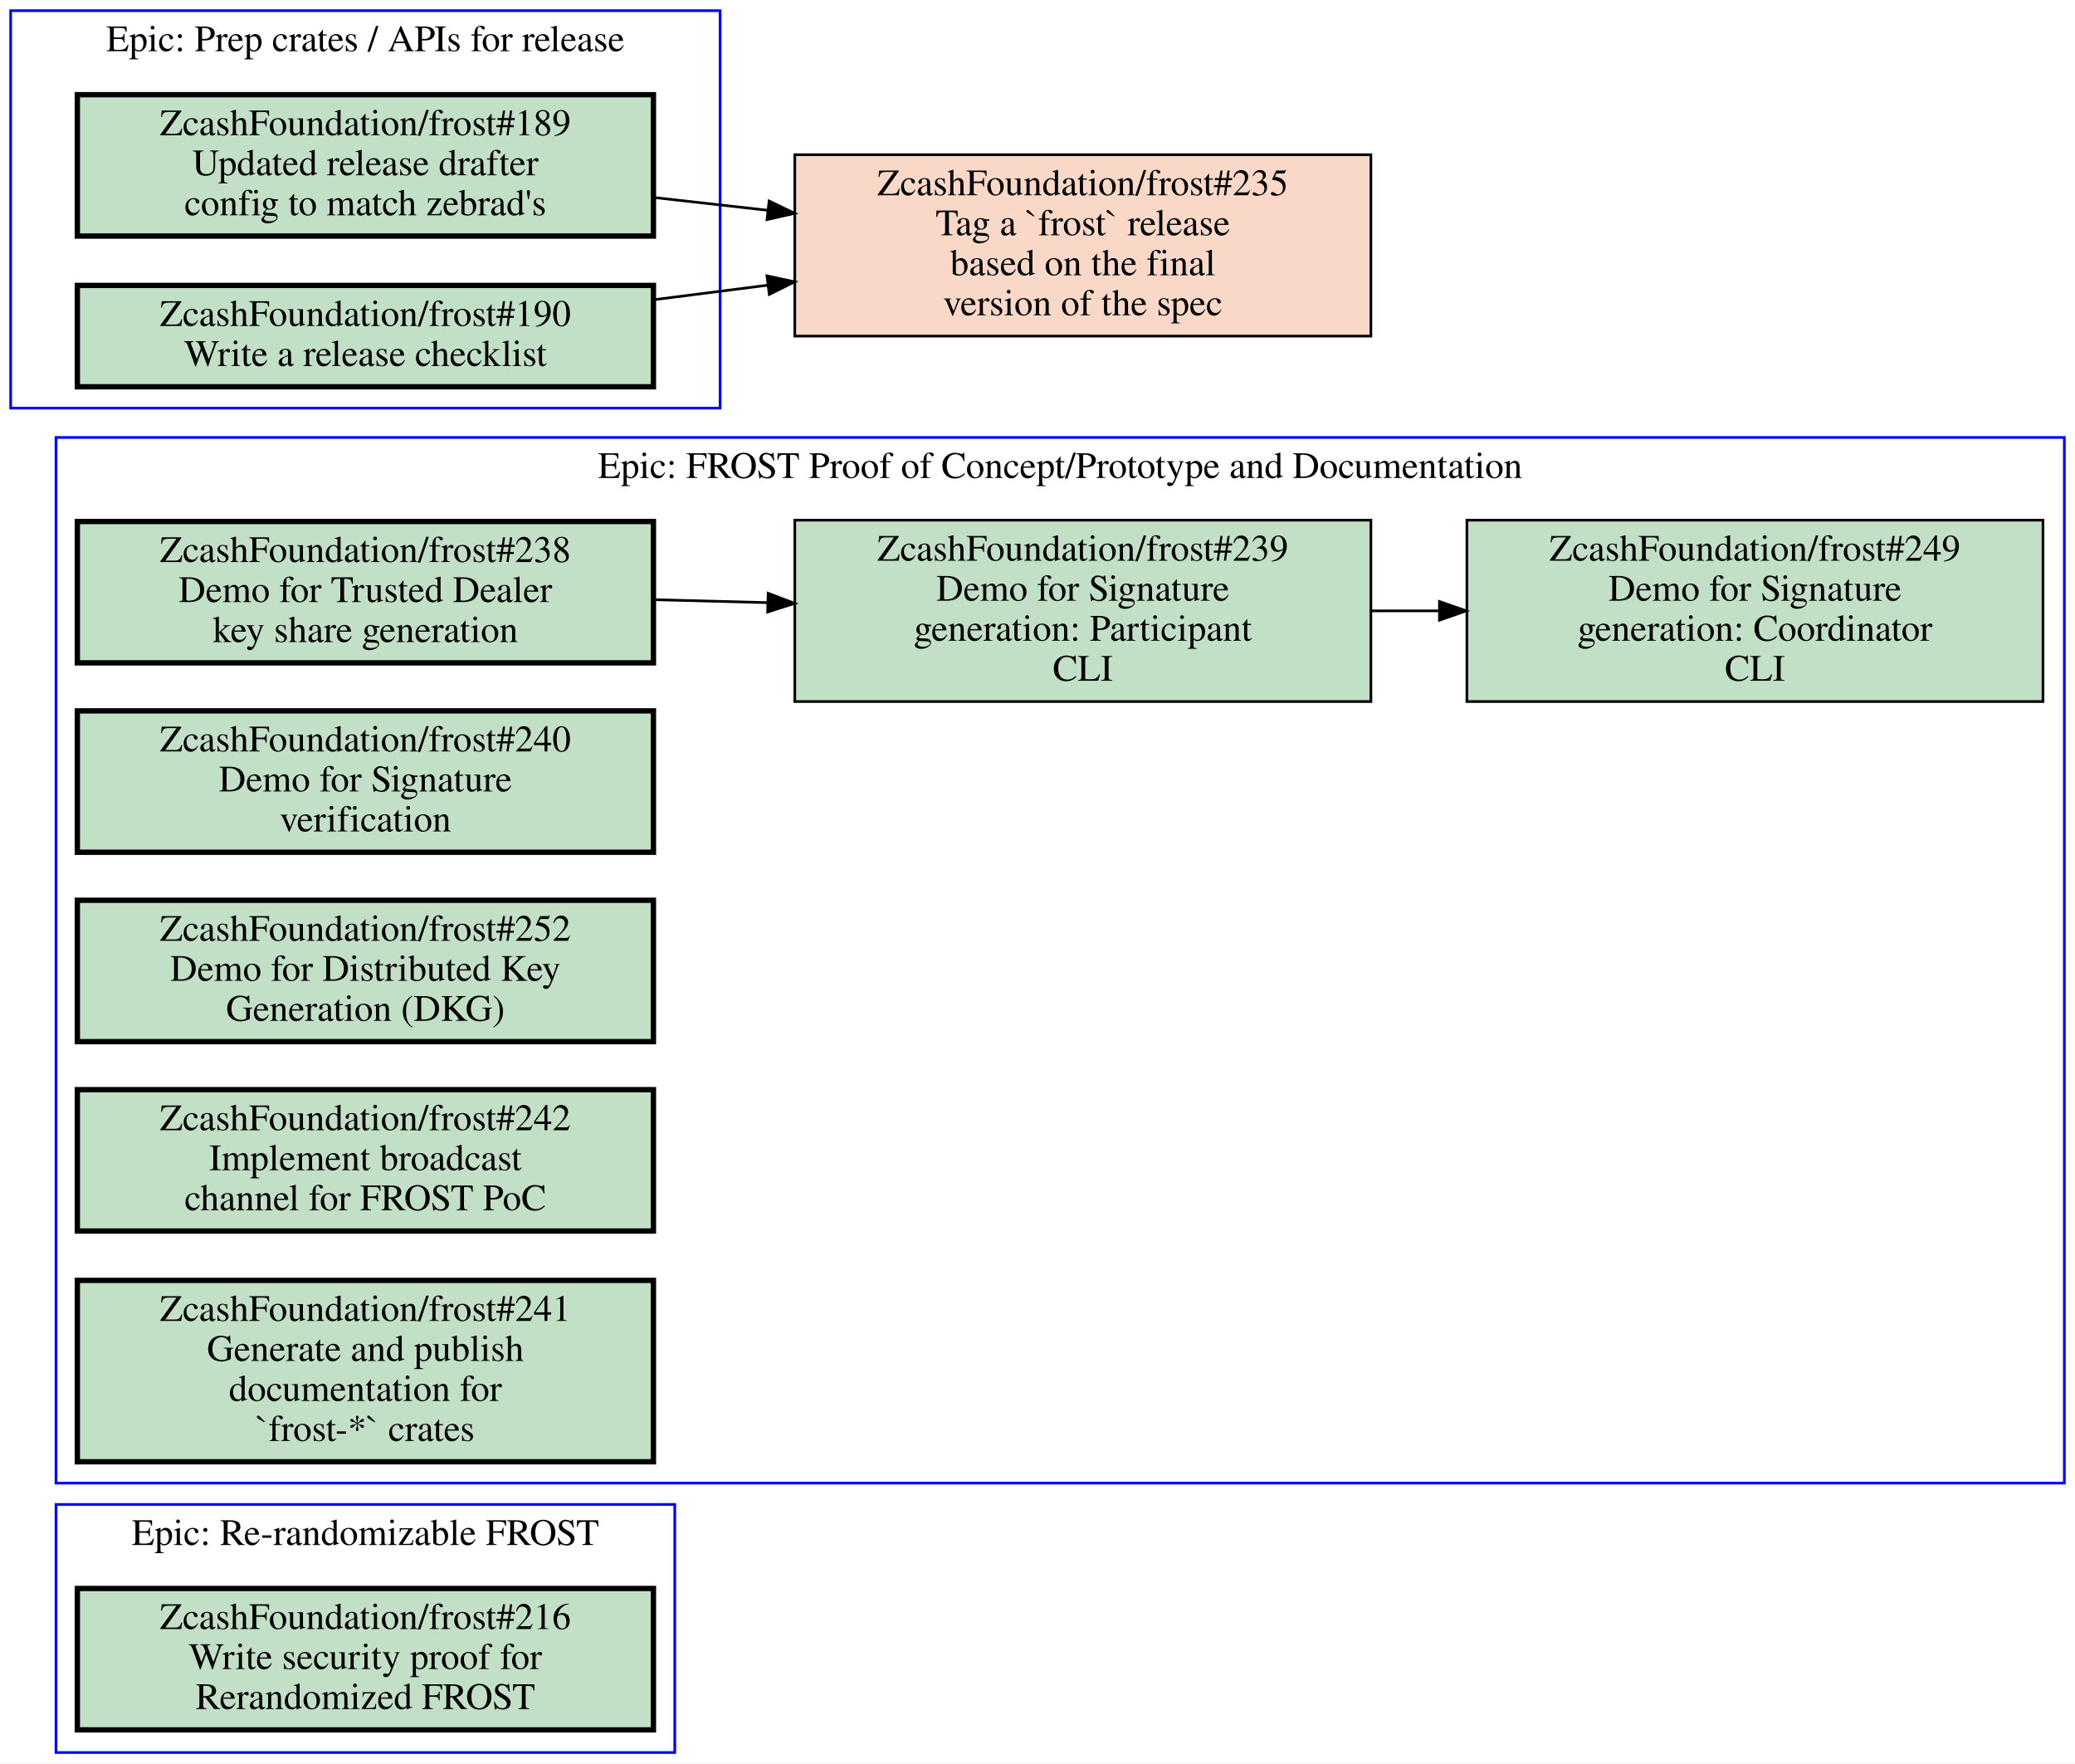
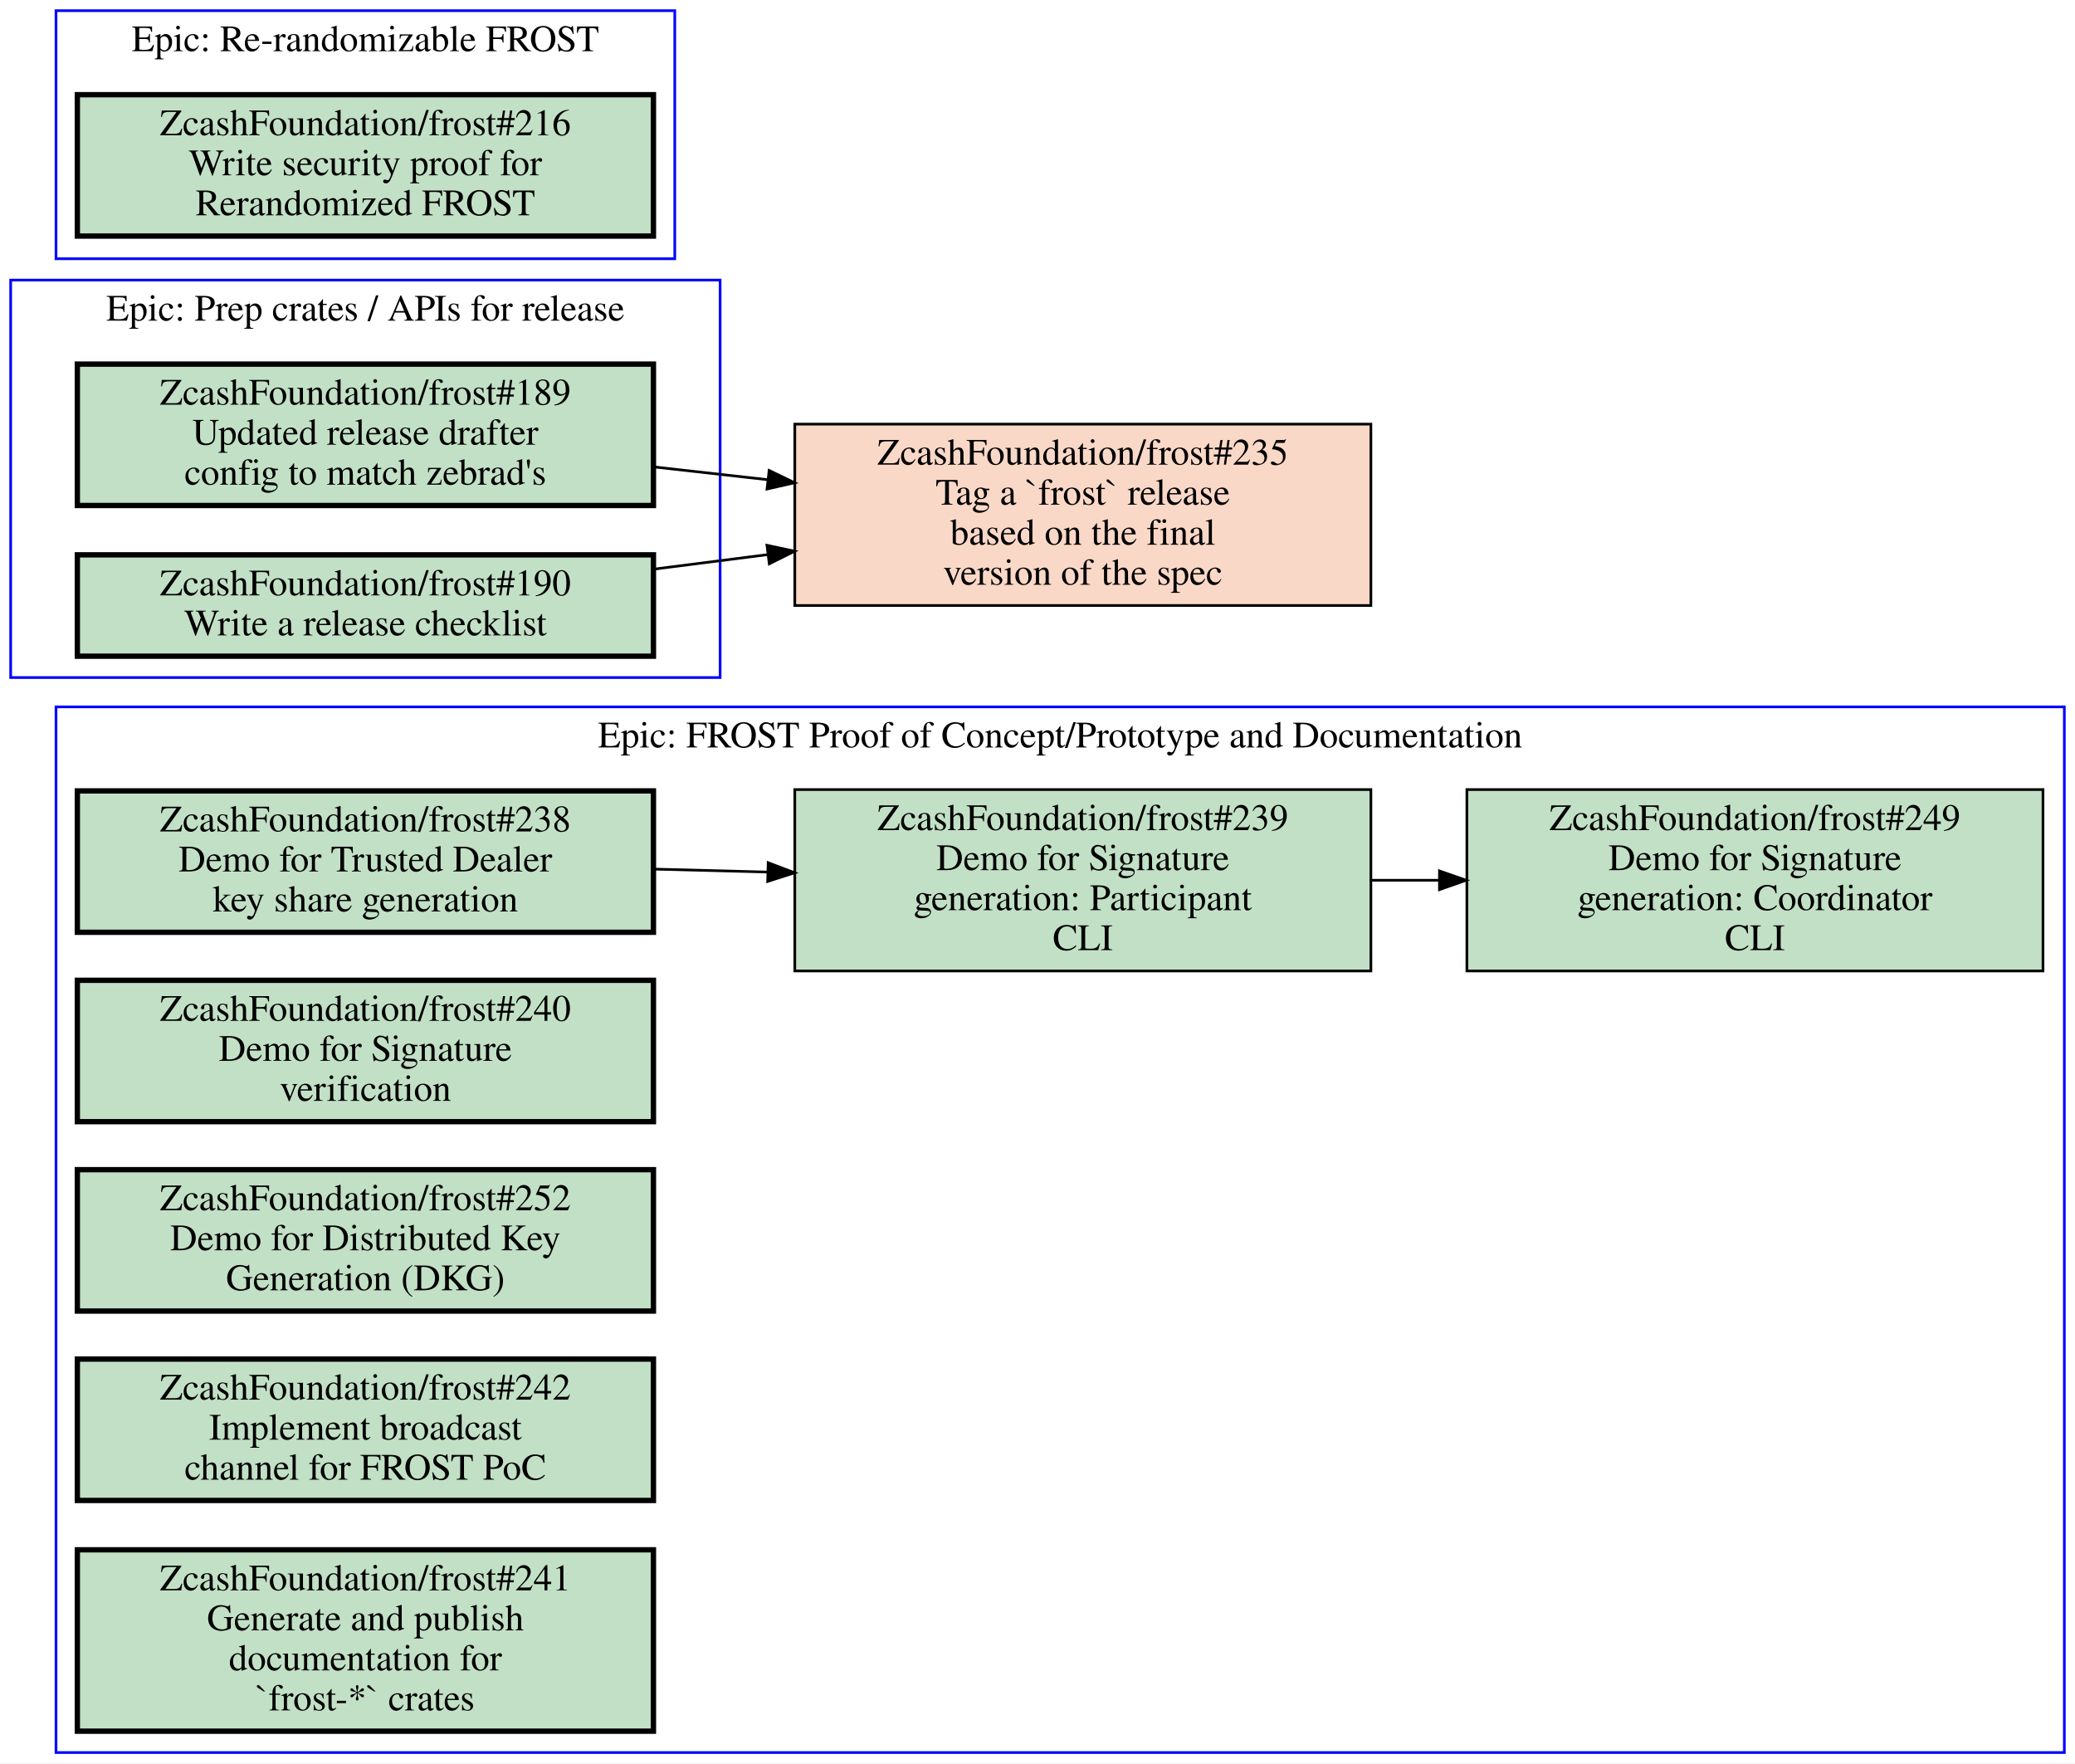
<svg xmlns="http://www.w3.org/2000/svg" xmlns:xlink="http://www.w3.org/1999/xlink" width="778pt" height="661pt" viewBox="0.00 0.00 778.00 661.00">
  <g id="graph0" class="graph" transform="scale(1 1) rotate(0) translate(4 657)">
    <polygon fill="white" stroke="transparent" points="-4,4 -4,-657 774,-657 774,4 -4,4" />
    <g id="clust1" class="cluster">
-       <polygon fill="none" stroke="blue" points="17,0 17,-93 249,-93 249,0 17,0" />
-       <text text-anchor="middle" x="133" y="-77.8" font-family="Times,serif" font-size="14.00">Epic: Re-randomizable FROST</text>
+       <polygon fill="none" stroke="blue" points="17,-560 17,-653 249,-653 249,-560 17,-560" />
+       <text text-anchor="middle" x="133" y="-637.8" font-family="Times,serif" font-size="14.00">Epic: Re-randomizable FROST</text>
    </g>
    <g id="clust2" class="cluster">
-       <polygon fill="none" stroke="blue" points="0,-504 0,-653 266,-653 266,-504 0,-504" />
-       <text text-anchor="middle" x="133" y="-637.8" font-family="Times,serif" font-size="14.00">Epic: Prep crates / APIs for release</text>
+       <polygon fill="none" stroke="blue" points="0,-403 0,-552 266,-552 266,-403 0,-403" />
+       <text text-anchor="middle" x="133" y="-536.8" font-family="Times,serif" font-size="14.00">Epic: Prep crates / APIs for release</text>
    </g>
    <g id="clust3" class="cluster">
-       <polygon fill="none" stroke="blue" points="17,-101 17,-493 770,-493 770,-101 17,-101" />
-       <text text-anchor="middle" x="393.5" y="-477.8" font-family="Times,serif" font-size="14.00">Epic: FROST Proof of Concept/Prototype and Documentation</text>
+       <polygon fill="none" stroke="blue" points="17,0 17,-392 770,-392 770,0 17,0" />
+       <text text-anchor="middle" x="393.5" y="-376.8" font-family="Times,serif" font-size="14.00">Epic: FROST Proof of Concept/Prototype and Documentation</text>
    </g>
    <g id="node1" class="node open">
      <g id="a_node1">
        <a xlink:href="https://github.com/ZcashFoundation/frost/issues/216" xlink:title="ZcashFoundation/frost#216&#10;Write security proof for&#10;Rerandomized FROST" target="_blank">
-           <polygon fill="#c2e0c6" stroke="black" stroke-width="2" points="241,-61.5 25,-61.5 25,-8.5 241,-8.5 241,-61.5" />
-           <text text-anchor="middle" x="133" y="-46.3" font-family="Times,serif" font-size="14.00">ZcashFoundation/frost#216</text>
-           <text text-anchor="middle" x="133" y="-31.3" font-family="Times,serif" font-size="14.00">Write security proof for</text>
-           <text text-anchor="middle" x="133" y="-16.3" font-family="Times,serif" font-size="14.00">Rerandomized FROST</text>
+           <polygon fill="#c2e0c6" stroke="black" stroke-width="2" points="241,-621.5 25,-621.5 25,-568.5 241,-568.5 241,-621.5" />
+           <text text-anchor="middle" x="133" y="-606.3" font-family="Times,serif" font-size="14.00">ZcashFoundation/frost#216</text>
+           <text text-anchor="middle" x="133" y="-591.3" font-family="Times,serif" font-size="14.00">Write security proof for</text>
+           <text text-anchor="middle" x="133" y="-576.3" font-family="Times,serif" font-size="14.00">Rerandomized FROST</text>
        </a>
      </g>
    </g>
    <g id="node2" class="node open">
      <g id="a_node2">
        <a xlink:href="https://github.com/ZcashFoundation/frost/issues/189" xlink:title="ZcashFoundation/frost#189&#10;Updated release drafter&#10;config to match zebrad's" target="_blank">
-           <polygon fill="#c2e0c6" stroke="black" stroke-width="2" points="241,-621.5 25,-621.5 25,-568.5 241,-568.5 241,-621.5" />
-           <text text-anchor="middle" x="133" y="-606.3" font-family="Times,serif" font-size="14.00">ZcashFoundation/frost#189</text>
-           <text text-anchor="middle" x="133" y="-591.3" font-family="Times,serif" font-size="14.00">Updated release drafter</text>
-           <text text-anchor="middle" x="133" y="-576.3" font-family="Times,serif" font-size="14.00">config to match zebrad's</text>
+           <polygon fill="#c2e0c6" stroke="black" stroke-width="2" points="241,-520.5 25,-520.5 25,-467.5 241,-467.5 241,-520.5" />
+           <text text-anchor="middle" x="133" y="-505.3" font-family="Times,serif" font-size="14.00">ZcashFoundation/frost#189</text>
+           <text text-anchor="middle" x="133" y="-490.3" font-family="Times,serif" font-size="14.00">Updated release drafter</text>
+           <text text-anchor="middle" x="133" y="-475.3" font-family="Times,serif" font-size="14.00">config to match zebrad's</text>
        </a>
      </g>
    </g>
    <g id="node11" class="node closed">
      <g id="a_node11">
        <a xlink:href="https://github.com/ZcashFoundation/frost/issues/235" xlink:title="ZcashFoundation/frost#235&#10;Tag a `frost` release&#10;based on the final&#10;version of the spec" target="_blank">
-           <polygon fill="#fad8c7" stroke="black" points="510,-599 294,-599 294,-531 510,-531 510,-599" />
-           <text text-anchor="middle" x="402" y="-583.8" font-family="Times,serif" font-size="14.00">ZcashFoundation/frost#235</text>
-           <text text-anchor="middle" x="402" y="-568.8" font-family="Times,serif" font-size="14.00">Tag a `frost` release</text>
-           <text text-anchor="middle" x="402" y="-553.8" font-family="Times,serif" font-size="14.00">based on the final</text>
-           <text text-anchor="middle" x="402" y="-538.8" font-family="Times,serif" font-size="14.00">version of the spec</text>
+           <polygon fill="#fad8c7" stroke="black" points="510,-498 294,-498 294,-430 510,-430 510,-498" />
+           <text text-anchor="middle" x="402" y="-482.8" font-family="Times,serif" font-size="14.00">ZcashFoundation/frost#235</text>
+           <text text-anchor="middle" x="402" y="-467.8" font-family="Times,serif" font-size="14.00">Tag a `frost` release</text>
+           <text text-anchor="middle" x="402" y="-452.8" font-family="Times,serif" font-size="14.00">based on the final</text>
+           <text text-anchor="middle" x="402" y="-437.8" font-family="Times,serif" font-size="14.00">version of the spec</text>
        </a>
      </g>
    </g>
    <g id="edge3" class="edge">
-       <path fill="none" stroke="black" d="M241.06,-582.97C255.07,-581.4 269.48,-579.78 283.65,-578.19" />
-       <polygon fill="black" stroke="black" points="284.38,-581.63 293.92,-577.03 283.59,-574.67 284.38,-581.63" />
+       <path fill="none" stroke="black" d="M241.06,-481.97C255.07,-480.4 269.48,-478.78 283.65,-477.19" />
+       <polygon fill="black" stroke="black" points="284.38,-480.63 293.92,-476.03 283.59,-473.67 284.38,-480.63" />
    </g>
    <g id="node3" class="node open">
      <g id="a_node3">
        <a xlink:href="https://github.com/ZcashFoundation/frost/issues/190" xlink:title="ZcashFoundation/frost#190&#10;Write a release checklist" target="_blank">
-           <polygon fill="#c2e0c6" stroke="black" stroke-width="2" points="241,-550 25,-550 25,-512 241,-512 241,-550" />
-           <text text-anchor="middle" x="133" y="-534.8" font-family="Times,serif" font-size="14.00">ZcashFoundation/frost#190</text>
-           <text text-anchor="middle" x="133" y="-519.8" font-family="Times,serif" font-size="14.00">Write a release checklist</text>
+           <polygon fill="#c2e0c6" stroke="black" stroke-width="2" points="241,-449 25,-449 25,-411 241,-411 241,-449" />
+           <text text-anchor="middle" x="133" y="-433.8" font-family="Times,serif" font-size="14.00">ZcashFoundation/frost#190</text>
+           <text text-anchor="middle" x="133" y="-418.8" font-family="Times,serif" font-size="14.00">Write a release checklist</text>
        </a>
      </g>
    </g>
    <g id="edge4" class="edge">
-       <path fill="none" stroke="black" d="M241.06,-544.63C255.07,-546.42 269.48,-548.25 283.65,-550.06" />
-       <polygon fill="black" stroke="black" points="283.56,-553.58 293.92,-551.36 284.44,-546.63 283.56,-553.58" />
+       <path fill="none" stroke="black" d="M241.06,-443.63C255.07,-445.42 269.48,-447.25 283.65,-449.06" />
+       <polygon fill="black" stroke="black" points="283.56,-452.58 293.92,-450.36 284.44,-445.63 283.56,-452.58" />
    </g>
    <g id="node4" class="node open">
      <g id="a_node4">
        <a xlink:href="https://github.com/ZcashFoundation/frost/issues/238" xlink:title="ZcashFoundation/frost#238&#10;Demo for Trusted Dealer&#10;key share generation" target="_blank">
-           <polygon fill="#c2e0c6" stroke="black" stroke-width="2" points="241,-461.5 25,-461.5 25,-408.5 241,-408.5 241,-461.5" />
-           <text text-anchor="middle" x="133" y="-446.3" font-family="Times,serif" font-size="14.00">ZcashFoundation/frost#238</text>
-           <text text-anchor="middle" x="133" y="-431.3" font-family="Times,serif" font-size="14.00">Demo for Trusted Dealer</text>
-           <text text-anchor="middle" x="133" y="-416.3" font-family="Times,serif" font-size="14.00">key share generation</text>
+           <polygon fill="#c2e0c6" stroke="black" stroke-width="2" points="241,-360.5 25,-360.5 25,-307.5 241,-307.5 241,-360.5" />
+           <text text-anchor="middle" x="133" y="-345.3" font-family="Times,serif" font-size="14.00">ZcashFoundation/frost#238</text>
+           <text text-anchor="middle" x="133" y="-330.3" font-family="Times,serif" font-size="14.00">Demo for Trusted Dealer</text>
+           <text text-anchor="middle" x="133" y="-315.3" font-family="Times,serif" font-size="14.00">key share generation</text>
        </a>
      </g>
    </g>
    <g id="node5" class="node open">
      <g id="a_node5">
        <a xlink:href="https://github.com/ZcashFoundation/frost/issues/239" xlink:title="ZcashFoundation/frost#239&#10;Demo for Signature&#10;generation: Participant&#10;CLI" target="_blank">
-           <polygon fill="#c2e0c6" stroke="black" points="510,-462 294,-462 294,-394 510,-394 510,-462" />
-           <text text-anchor="middle" x="402" y="-446.8" font-family="Times,serif" font-size="14.00">ZcashFoundation/frost#239</text>
-           <text text-anchor="middle" x="402" y="-431.8" font-family="Times,serif" font-size="14.00">Demo for Signature</text>
-           <text text-anchor="middle" x="402" y="-416.8" font-family="Times,serif" font-size="14.00">generation: Participant</text>
-           <text text-anchor="middle" x="402" y="-401.8" font-family="Times,serif" font-size="14.00">CLI</text>
+           <polygon fill="#c2e0c6" stroke="black" points="510,-361 294,-361 294,-293 510,-293 510,-361" />
+           <text text-anchor="middle" x="402" y="-345.8" font-family="Times,serif" font-size="14.00">ZcashFoundation/frost#239</text>
+           <text text-anchor="middle" x="402" y="-330.8" font-family="Times,serif" font-size="14.00">Demo for Signature</text>
+           <text text-anchor="middle" x="402" y="-315.8" font-family="Times,serif" font-size="14.00">generation: Participant</text>
+           <text text-anchor="middle" x="402" y="-300.8" font-family="Times,serif" font-size="14.00">CLI</text>
        </a>
      </g>
    </g>
    <g id="edge1" class="edge">
-       <path fill="none" stroke="black" d="M241.06,-432.19C255.07,-431.83 269.48,-431.45 283.65,-431.08" />
-       <polygon fill="black" stroke="black" points="284.02,-434.57 293.92,-430.81 283.83,-427.57 284.02,-434.57" />
+       <path fill="none" stroke="black" d="M241.06,-331.19C255.07,-330.83 269.48,-330.45 283.65,-330.08" />
+       <polygon fill="black" stroke="black" points="284.02,-333.57 293.92,-329.81 283.83,-326.57 284.02,-333.57" />
    </g>
    <g id="node6" class="node open">
      <g id="a_node6">
        <a xlink:href="https://github.com/ZcashFoundation/frost/issues/249" xlink:title="ZcashFoundation/frost#249&#10;Demo for Signature&#10;generation: Coordinator&#10;CLI" target="_blank">
-           <polygon fill="#c2e0c6" stroke="black" points="762,-462 546,-462 546,-394 762,-394 762,-462" />
-           <text text-anchor="middle" x="654" y="-446.8" font-family="Times,serif" font-size="14.00">ZcashFoundation/frost#249</text>
-           <text text-anchor="middle" x="654" y="-431.8" font-family="Times,serif" font-size="14.00">Demo for Signature</text>
-           <text text-anchor="middle" x="654" y="-416.8" font-family="Times,serif" font-size="14.00">generation: Coordinator</text>
-           <text text-anchor="middle" x="654" y="-401.8" font-family="Times,serif" font-size="14.00">CLI</text>
+           <polygon fill="#c2e0c6" stroke="black" points="762,-361 546,-361 546,-293 762,-293 762,-361" />
+           <text text-anchor="middle" x="654" y="-345.8" font-family="Times,serif" font-size="14.00">ZcashFoundation/frost#249</text>
+           <text text-anchor="middle" x="654" y="-330.8" font-family="Times,serif" font-size="14.00">Demo for Signature</text>
+           <text text-anchor="middle" x="654" y="-315.8" font-family="Times,serif" font-size="14.00">generation: Coordinator</text>
+           <text text-anchor="middle" x="654" y="-300.8" font-family="Times,serif" font-size="14.00">CLI</text>
        </a>
      </g>
    </g>
    <g id="edge2" class="edge">
-       <path fill="none" stroke="black" d="M510.11,-428C518.5,-428 526.99,-428 535.44,-428" />
-       <polygon fill="black" stroke="black" points="535.71,-431.5 545.71,-428 535.71,-424.5 535.71,-431.5" />
+       <path fill="none" stroke="black" d="M510.11,-327C518.5,-327 526.99,-327 535.44,-327" />
+       <polygon fill="black" stroke="black" points="535.71,-330.5 545.71,-327 535.71,-323.5 535.71,-330.5" />
    </g>
    <g id="node7" class="node open">
      <g id="a_node7">
        <a xlink:href="https://github.com/ZcashFoundation/frost/issues/240" xlink:title="ZcashFoundation/frost#240&#10;Demo for Signature&#10;verification" target="_blank">
-           <polygon fill="#c2e0c6" stroke="black" stroke-width="2" points="241,-390.5 25,-390.5 25,-337.5 241,-337.5 241,-390.5" />
-           <text text-anchor="middle" x="133" y="-375.3" font-family="Times,serif" font-size="14.00">ZcashFoundation/frost#240</text>
-           <text text-anchor="middle" x="133" y="-360.3" font-family="Times,serif" font-size="14.00">Demo for Signature</text>
-           <text text-anchor="middle" x="133" y="-345.3" font-family="Times,serif" font-size="14.00">verification</text>
+           <polygon fill="#c2e0c6" stroke="black" stroke-width="2" points="241,-289.5 25,-289.5 25,-236.5 241,-236.5 241,-289.5" />
+           <text text-anchor="middle" x="133" y="-274.3" font-family="Times,serif" font-size="14.00">ZcashFoundation/frost#240</text>
+           <text text-anchor="middle" x="133" y="-259.3" font-family="Times,serif" font-size="14.00">Demo for Signature</text>
+           <text text-anchor="middle" x="133" y="-244.3" font-family="Times,serif" font-size="14.00">verification</text>
        </a>
      </g>
    </g>
    <g id="node8" class="node open">
      <g id="a_node8">
        <a xlink:href="https://github.com/ZcashFoundation/frost/issues/252" xlink:title="ZcashFoundation/frost#252&#10;Demo for Distributed Key&#10;Generation (DKG)" target="_blank">
-           <polygon fill="#c2e0c6" stroke="black" stroke-width="2" points="241,-319.5 25,-319.5 25,-266.5 241,-266.5 241,-319.5" />
-           <text text-anchor="middle" x="133" y="-304.3" font-family="Times,serif" font-size="14.00">ZcashFoundation/frost#252</text>
-           <text text-anchor="middle" x="133" y="-289.3" font-family="Times,serif" font-size="14.00">Demo for Distributed Key</text>
-           <text text-anchor="middle" x="133" y="-274.3" font-family="Times,serif" font-size="14.00">Generation (DKG)</text>
+           <polygon fill="#c2e0c6" stroke="black" stroke-width="2" points="241,-218.5 25,-218.5 25,-165.5 241,-165.5 241,-218.5" />
+           <text text-anchor="middle" x="133" y="-203.3" font-family="Times,serif" font-size="14.00">ZcashFoundation/frost#252</text>
+           <text text-anchor="middle" x="133" y="-188.3" font-family="Times,serif" font-size="14.00">Demo for Distributed Key</text>
+           <text text-anchor="middle" x="133" y="-173.3" font-family="Times,serif" font-size="14.00">Generation (DKG)</text>
        </a>
      </g>
    </g>
    <g id="node9" class="node open">
      <g id="a_node9">
        <a xlink:href="https://github.com/ZcashFoundation/frost/issues/242" xlink:title="ZcashFoundation/frost#242&#10;Implement broadcast&#10;channel for FROST PoC" target="_blank">
-           <polygon fill="#c2e0c6" stroke="black" stroke-width="2" points="241,-248.5 25,-248.5 25,-195.5 241,-195.5 241,-248.5" />
-           <text text-anchor="middle" x="133" y="-233.3" font-family="Times,serif" font-size="14.00">ZcashFoundation/frost#242</text>
-           <text text-anchor="middle" x="133" y="-218.3" font-family="Times,serif" font-size="14.00">Implement broadcast</text>
-           <text text-anchor="middle" x="133" y="-203.3" font-family="Times,serif" font-size="14.00">channel for FROST PoC</text>
+           <polygon fill="#c2e0c6" stroke="black" stroke-width="2" points="241,-147.5 25,-147.5 25,-94.5 241,-94.5 241,-147.5" />
+           <text text-anchor="middle" x="133" y="-132.3" font-family="Times,serif" font-size="14.00">ZcashFoundation/frost#242</text>
+           <text text-anchor="middle" x="133" y="-117.3" font-family="Times,serif" font-size="14.00">Implement broadcast</text>
+           <text text-anchor="middle" x="133" y="-102.3" font-family="Times,serif" font-size="14.00">channel for FROST PoC</text>
        </a>
      </g>
    </g>
    <g id="node10" class="node open">
      <g id="a_node10">
        <a xlink:href="https://github.com/ZcashFoundation/frost/issues/241" xlink:title="ZcashFoundation/frost#241&#10;Generate and publish&#10;documentation for&#10;`frost-*` crates" target="_blank">
-           <polygon fill="#c2e0c6" stroke="black" stroke-width="2" points="241,-177 25,-177 25,-109 241,-109 241,-177" />
-           <text text-anchor="middle" x="133" y="-161.8" font-family="Times,serif" font-size="14.00">ZcashFoundation/frost#241</text>
-           <text text-anchor="middle" x="133" y="-146.8" font-family="Times,serif" font-size="14.00">Generate and publish</text>
-           <text text-anchor="middle" x="133" y="-131.8" font-family="Times,serif" font-size="14.00">documentation for</text>
-           <text text-anchor="middle" x="133" y="-116.8" font-family="Times,serif" font-size="14.00">`frost-*` crates</text>
+           <polygon fill="#c2e0c6" stroke="black" stroke-width="2" points="241,-76 25,-76 25,-8 241,-8 241,-76" />
+           <text text-anchor="middle" x="133" y="-60.8" font-family="Times,serif" font-size="14.00">ZcashFoundation/frost#241</text>
+           <text text-anchor="middle" x="133" y="-45.8" font-family="Times,serif" font-size="14.00">Generate and publish</text>
+           <text text-anchor="middle" x="133" y="-30.8" font-family="Times,serif" font-size="14.00">documentation for</text>
+           <text text-anchor="middle" x="133" y="-15.8" font-family="Times,serif" font-size="14.00">`frost-*` crates</text>
        </a>
      </g>
    </g>
  </g>
</svg>
